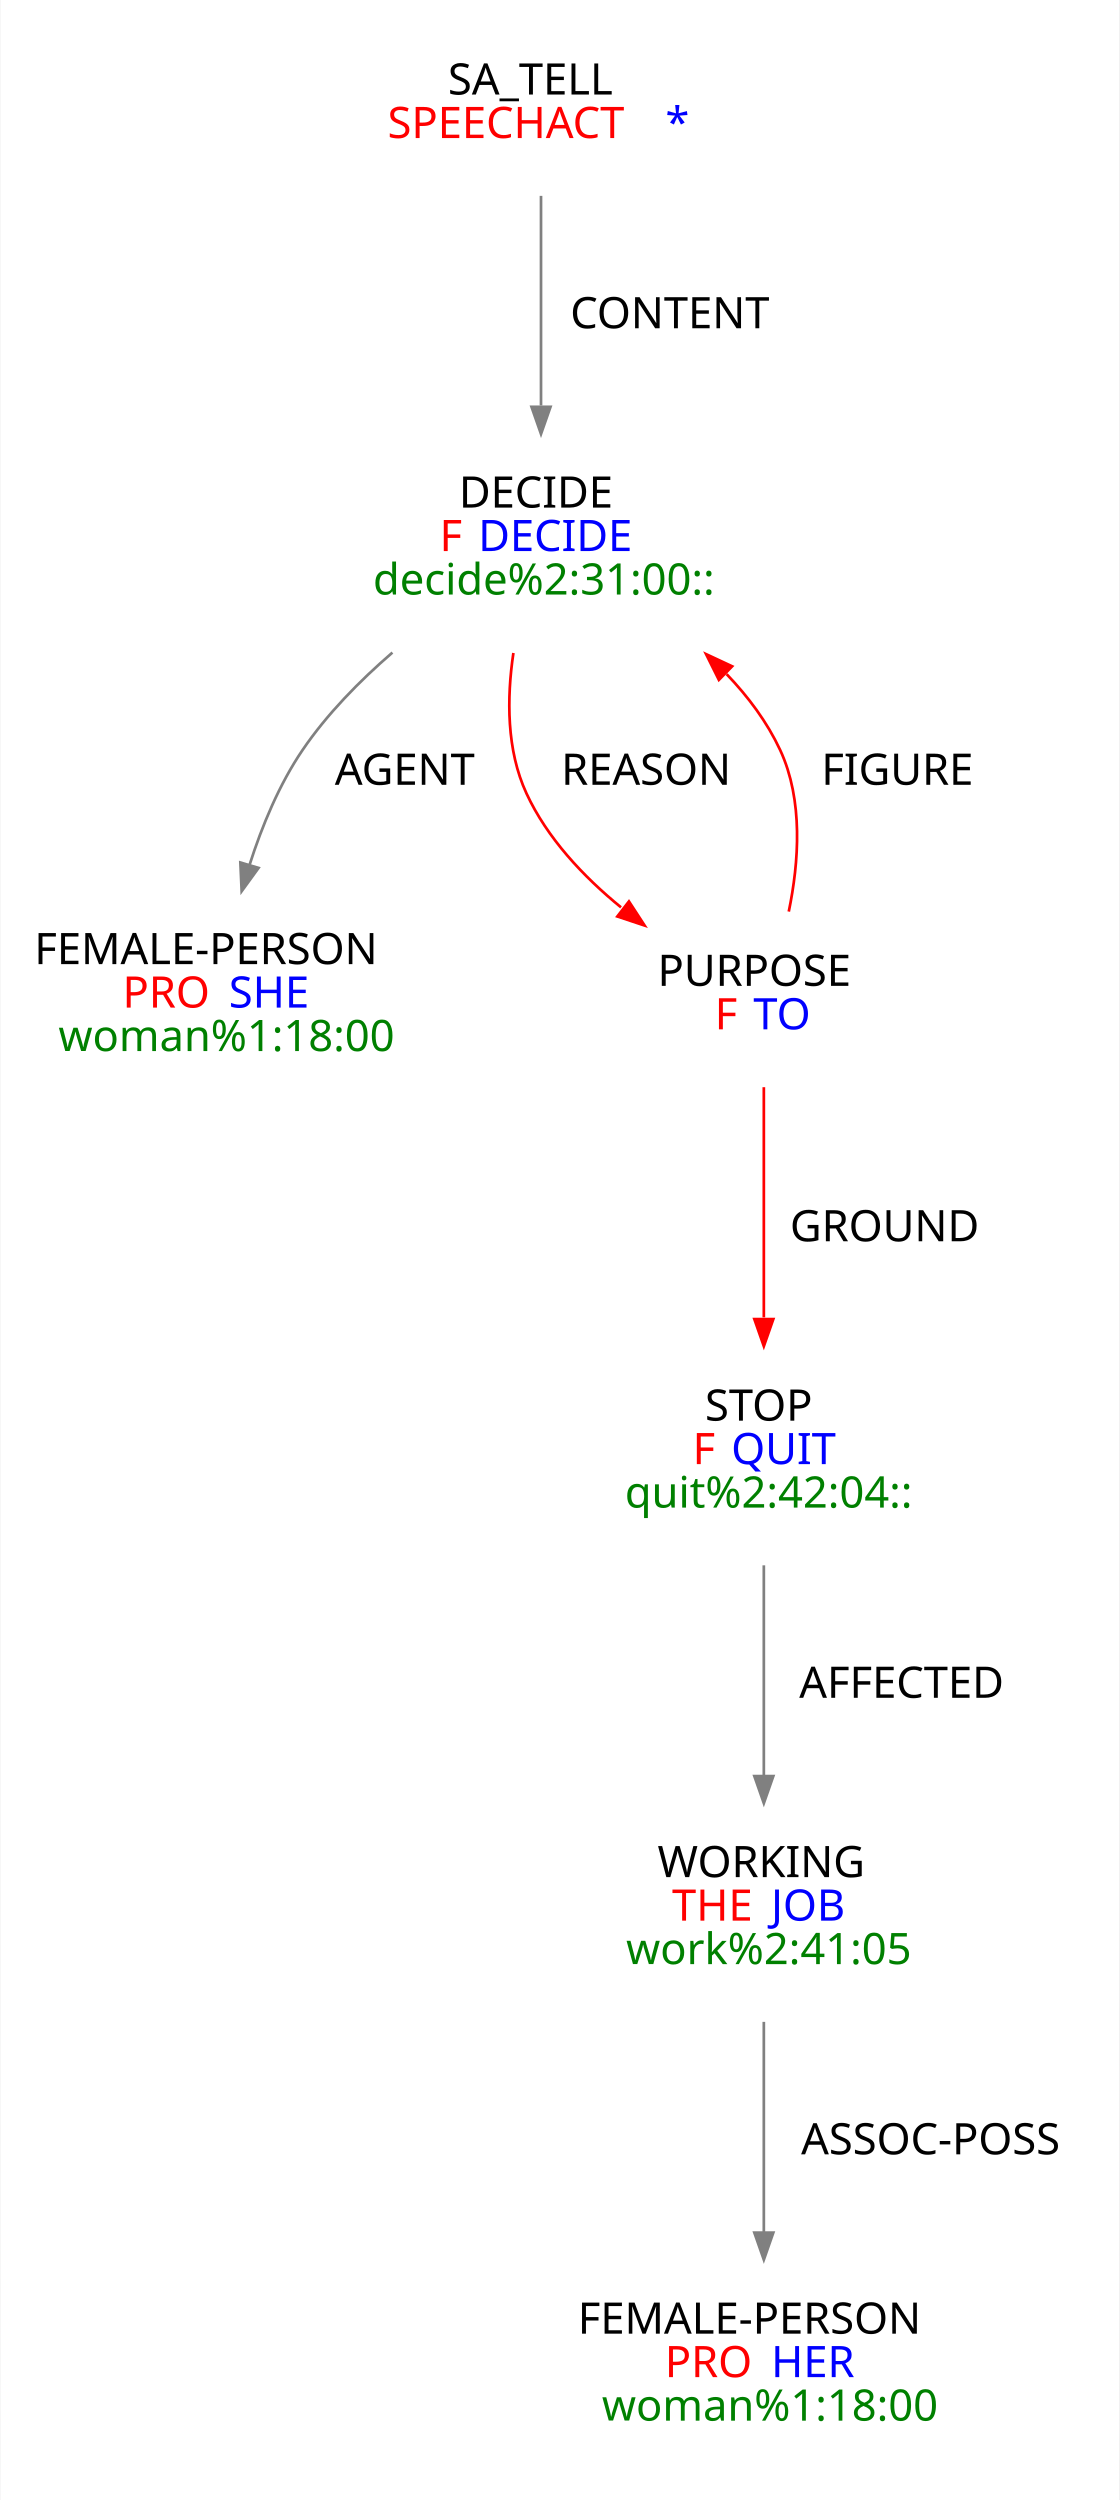
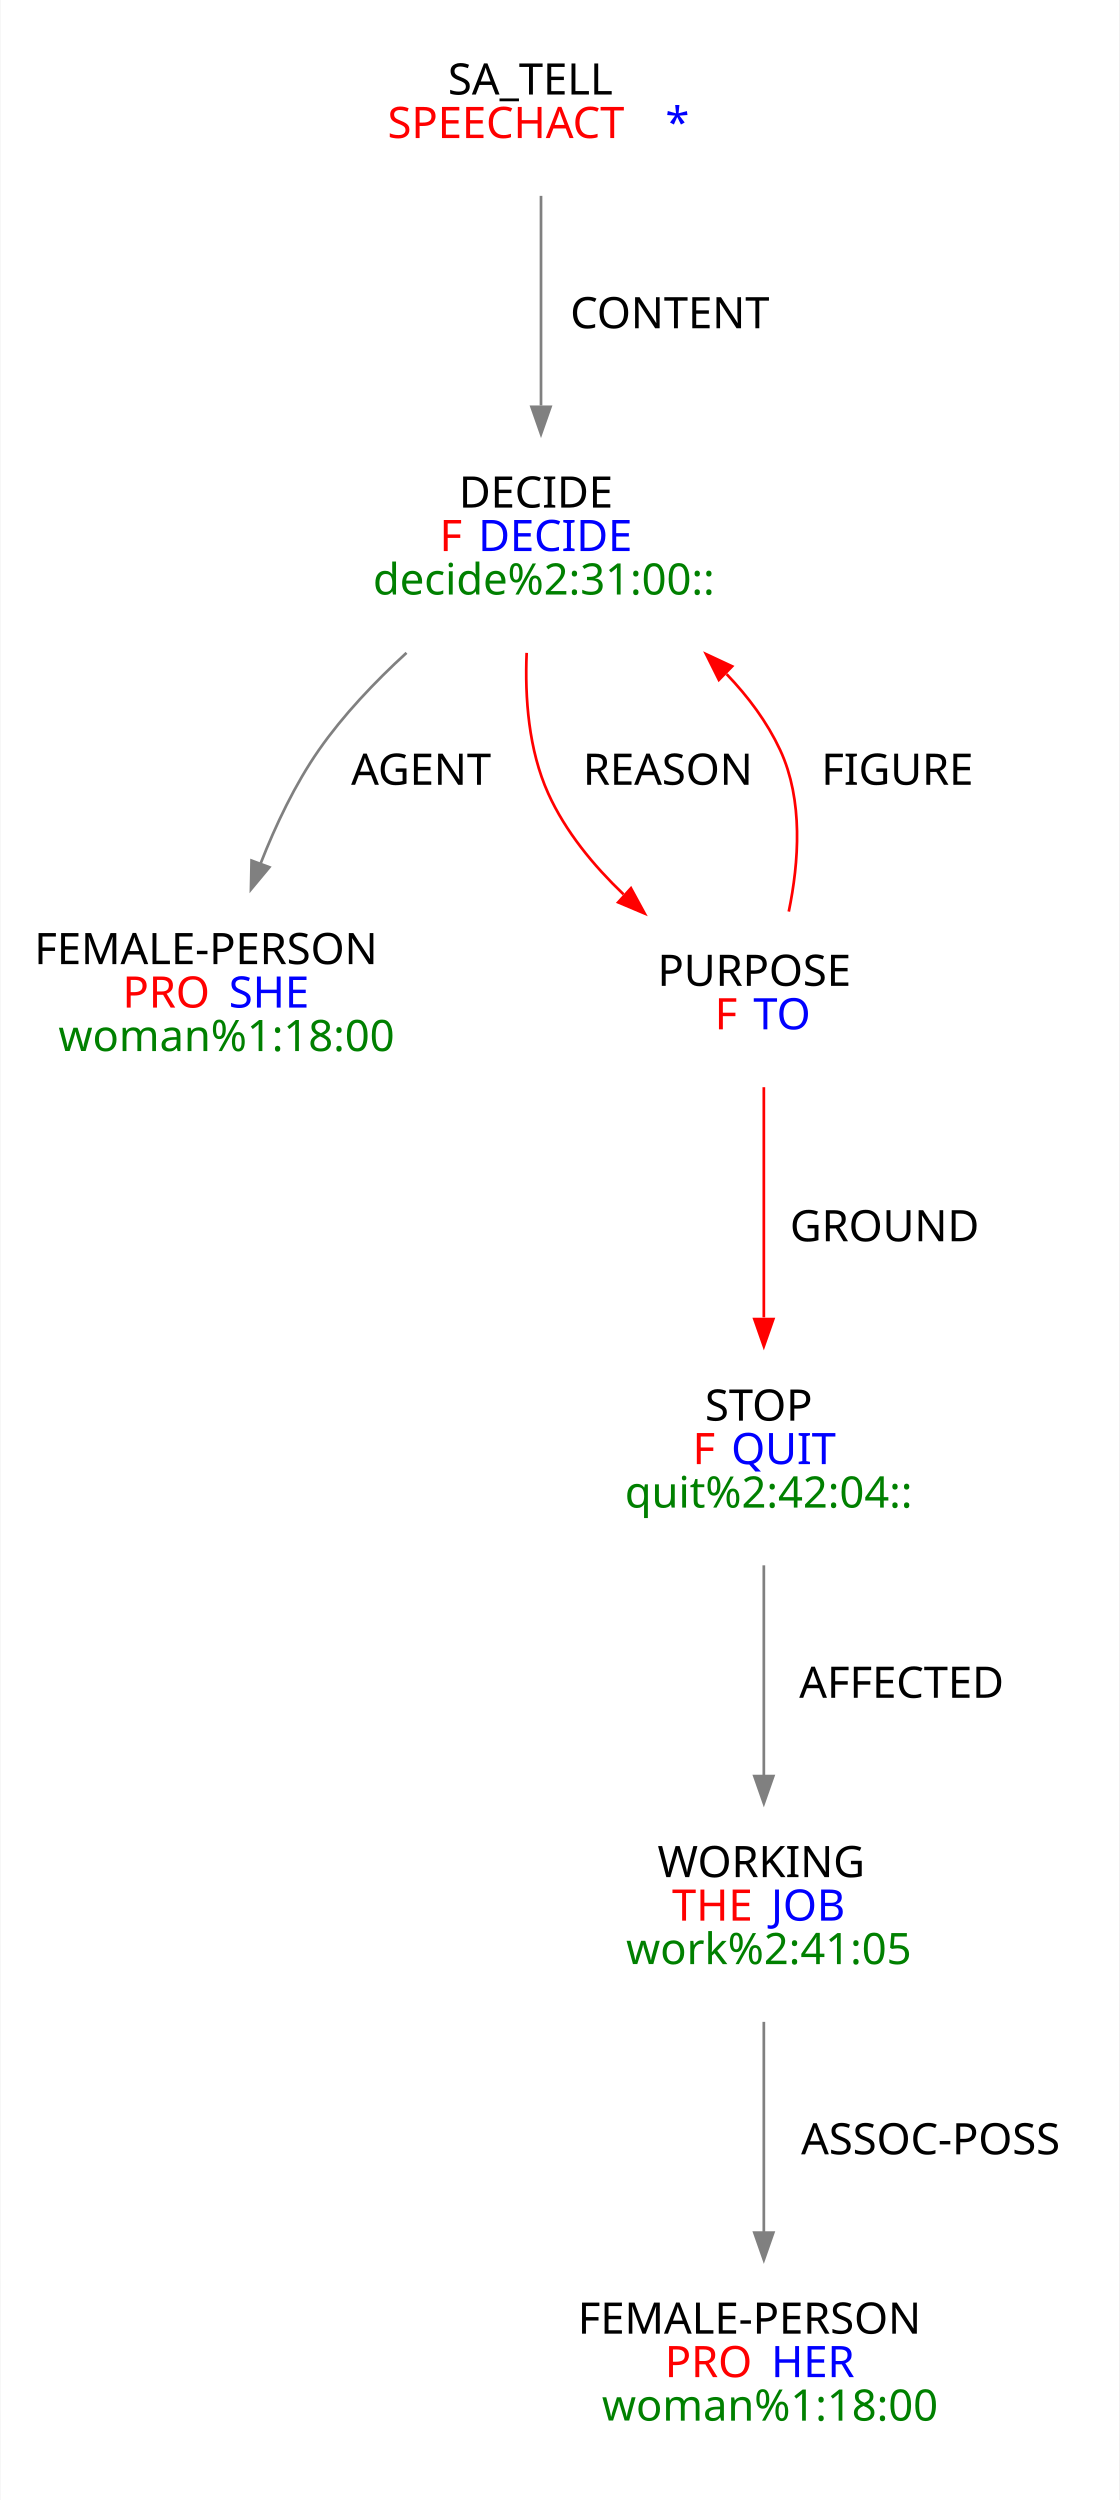
<svg xmlns="http://www.w3.org/2000/svg" xmlns:xlink="http://www.w3.org/1999/xlink" width="206pt" height="460pt" viewBox="0.00 0.00 205.81 460.00">
  <g id="graph0" class="graph" transform="scale(1 1) rotate(0) translate(4 456)">
    <polygon fill="white" stroke="transparent" points="-4,4 -4,-456 201.81,-456 201.81,4 -4,4" />
    <g id="node1" class="node">
      <g id="a_node1">
        <a xlink:href="http://trips.ihmc.us/lexicon/data/ONT::SA_TELL.xml" xlink:title="&lt;font color=&quot;green&quot;&gt;&lt;br /&gt;&lt;/font&gt; &lt;font color=&quot;black&quot;&gt;SA_TELL&lt;/font&gt; &lt;font color=&quot;green&quot;&gt;&lt;br /&gt;&lt;/font&gt; &lt;font color=&quot;red&quot;&gt;SPEECHACT&lt;/font&gt; &lt;font color=&quot;blue&quot;&gt;* &lt;/font&gt; &lt;font color=&quot;green&quot;&gt;&lt;br /&gt; &lt;/font&gt;">
          <text text-anchor="start" x="76.11" y="-438.6" font-family="Work Sans" font-size="8.00"> </text>
          <text text-anchor="start" x="78.33" y="-438.6" font-family="Work Sans" font-size="8.00">SA_TELL</text>
          <text text-anchor="start" x="112.57" y="-438.6" font-family="Work Sans" font-size="8.00"> </text>
          <text text-anchor="start" x="65" y="-430.6" font-family="Work Sans" font-size="8.00"> </text>
          <text text-anchor="start" x="67.22" y="-430.6" font-family="Work Sans" font-size="8.00" fill="red">SPEECHACT</text>
          <text text-anchor="start" x="116.12" y="-430.6" font-family="Work Sans" font-size="8.00"> </text>
          <text text-anchor="start" x="118.34" y="-430.6" font-family="Work Sans" font-size="8.00" fill="blue">* </text>
          <text text-anchor="start" x="123.68" y="-430.6" font-family="Work Sans" font-size="8.00"> </text>
          <text text-anchor="start" x="94.34" y="-422.6" font-family="Work Sans" font-size="8.00" fill="green"> </text>
        </a>
      </g>
    </g>
    <g id="node2" class="node">
      <g id="a_node2">
        <a xlink:href="http://trips.ihmc.us/lexicon/data/ONT::DECIDE.xml" xlink:title="&lt;font color=&quot;green&quot;&gt;&lt;br /&gt;&lt;/font&gt; &lt;font color=&quot;black&quot;&gt;DECIDE&lt;/font&gt; &lt;font color=&quot;green&quot;&gt;&lt;br /&gt;&lt;/font&gt; &lt;font color=&quot;red&quot;&gt;F&lt;/font&gt; &lt;font color=&quot;blue&quot;&gt;DECIDE&lt;/font&gt; &lt;font color=&quot;green&quot;&gt;&lt;br /&gt;&lt;/font&gt; &lt;font color=&quot;green&quot;&gt;decide%2:31:00::&lt;/font&gt; &lt;font color=&quot;green&quot;&gt;&lt;br /&gt; &lt;/font&gt;">
          <text text-anchor="start" x="78.12" y="-362.6" font-family="Work Sans" font-size="8.00"> </text>
          <text text-anchor="start" x="80.34" y="-362.6" font-family="Work Sans" font-size="8.00">DECIDE</text>
          <text text-anchor="start" x="110.56" y="-362.6" font-family="Work Sans" font-size="8.00"> </text>
          <text text-anchor="start" x="74.56" y="-354.6" font-family="Work Sans" font-size="8.00"> </text>
          <text text-anchor="start" x="76.78" y="-354.6" font-family="Work Sans" font-size="8.00" fill="red">F</text>
          <text text-anchor="start" x="81.67" y="-354.6" font-family="Work Sans" font-size="8.00"> </text>
          <text text-anchor="start" x="83.89" y="-354.6" font-family="Work Sans" font-size="8.00" fill="blue">DECIDE</text>
          <text text-anchor="start" x="114.12" y="-354.6" font-family="Work Sans" font-size="8.00"> </text>
          <text text-anchor="start" x="62.32" y="-346.6" font-family="Work Sans" font-size="8.00"> </text>
          <text text-anchor="start" x="64.54" y="-346.6" font-family="Work Sans" font-size="8.00" fill="green">decide%2:31:00::</text>
          <text text-anchor="start" x="126.36" y="-346.6" font-family="Work Sans" font-size="8.00"> </text>
          <text text-anchor="start" x="94.34" y="-338.6" font-family="Work Sans" font-size="8.00" fill="green"> </text>
        </a>
      </g>
    </g>
    <g id="edge3" class="edge">
      <path fill="none" stroke="grey" stroke-width="0.5" d="M95.45,-419.96C95.45,-409.04 95.45,-394.02 95.45,-381.39" />
      <polygon fill="grey" stroke="grey" stroke-width="0.5" points="97.2,-381.14 95.45,-376.14 93.7,-381.14 97.2,-381.14" />
      <text text-anchor="middle" x="119.16" y="-395.6" font-family="Work Sans" font-size="8.00"> CONTENT   </text>
    </g>
    <g id="node3" class="node">
      <g id="a_node3">
        <a xlink:href="http://trips.ihmc.us/lexicon/data/ONT::FEMALE-PERSON.xml" xlink:title="&lt;font color=&quot;green&quot;&gt;&lt;br /&gt;&lt;/font&gt; &lt;font color=&quot;black&quot;&gt;FEMALE-PERSON&lt;/font&gt; &lt;font color=&quot;green&quot;&gt;&lt;br /&gt;&lt;/font&gt; &lt;font color=&quot;red&quot;&gt;PRO&lt;/font&gt; &lt;font color=&quot;blue&quot;&gt;SHE&lt;/font&gt; &lt;font color=&quot;green&quot;&gt;&lt;br /&gt;&lt;/font&gt; &lt;font color=&quot;green&quot;&gt;woman%1:18:00&lt;/font&gt; &lt;font color=&quot;green&quot;&gt;&lt;br /&gt; &lt;/font&gt;">
          <text text-anchor="start" x="0" y="-278.6" font-family="Work Sans" font-size="8.00"> </text>
          <text text-anchor="start" x="2.22" y="-278.6" font-family="Work Sans" font-size="8.00">FEMALE-PERSON</text>
          <text text-anchor="start" x="70.68" y="-278.6" font-family="Work Sans" font-size="8.00"> </text>
          <text text-anchor="start" x="16.22" y="-270.6" font-family="Work Sans" font-size="8.00"> </text>
          <text text-anchor="start" x="18.45" y="-270.6" font-family="Work Sans" font-size="8.00" fill="red">PRO</text>
          <text text-anchor="start" x="35.78" y="-270.6" font-family="Work Sans" font-size="8.00"> </text>
          <text text-anchor="start" x="38.01" y="-270.6" font-family="Work Sans" font-size="8.00" fill="blue">SHE</text>
          <text text-anchor="start" x="54.46" y="-270.6" font-family="Work Sans" font-size="8.00"> </text>
          <text text-anchor="start" x="4.43" y="-262.6" font-family="Work Sans" font-size="8.00"> </text>
          <text text-anchor="start" x="6.65" y="-262.6" font-family="Work Sans" font-size="8.00" fill="green">woman%1:18:00</text>
          <text text-anchor="start" x="66.25" y="-262.6" font-family="Work Sans" font-size="8.00"> </text>
          <text text-anchor="start" x="35.34" y="-254.6" font-family="Work Sans" font-size="8.00" fill="green"> </text>
        </a>
      </g>
    </g>
-     <g id="edge5" class="edge">
-       <path fill="none" stroke="grey" stroke-width="0.5" d="M68.11,-335.93C62.03,-330.68 56.06,-324.59 51.58,-318 47.29,-311.69 44.12,-304.05 41.83,-296.88" />
-       <polygon fill="grey" stroke="grey" stroke-width="0.5" points="43.48,-296.3 40.37,-292.01 40.13,-297.3 43.48,-296.3" />
-       <text text-anchor="middle" x="70.39" y="-311.6" font-family="Work Sans" font-size="8.00"> AGENT   </text>
+     <g id="edge2" class="edge">
+       <path fill="none" stroke="grey" stroke-width="0.5" d="M70.7,-335.88C64.88,-330.55 59.07,-324.44 54.58,-318 50.2,-311.71 46.64,-304.21 43.87,-297.15" />
+       <polygon fill="grey" stroke="grey" stroke-width="0.5" points="45.47,-296.43 42.08,-292.35 42.19,-297.65 45.47,-296.43" />
+       <text text-anchor="middle" x="73.39" y="-311.6" font-family="Work Sans" font-size="8.00"> AGENT   </text>
    </g>
    <g id="node4" class="node">
      <g id="a_node4">
        <a xlink:href="http://trips.ihmc.us/lexicon/data/ONT::PURPOSE.xml" xlink:title="&lt;font color=&quot;green&quot;&gt;&lt;br /&gt;&lt;/font&gt; &lt;font color=&quot;black&quot;&gt;PURPOSE&lt;/font&gt; &lt;font color=&quot;green&quot;&gt;&lt;br /&gt;&lt;/font&gt; &lt;font color=&quot;red&quot;&gt;F&lt;/font&gt; &lt;font color=&quot;blue&quot;&gt;TO&lt;/font&gt; &lt;font color=&quot;green&quot;&gt;&lt;br /&gt; &lt;/font&gt;">
          <text text-anchor="start" x="114.67" y="-274.6" font-family="Work Sans" font-size="8.00"> </text>
          <text text-anchor="start" x="116.89" y="-274.6" font-family="Work Sans" font-size="8.00">PURPOSE</text>
          <text text-anchor="start" x="156.01" y="-274.6" font-family="Work Sans" font-size="8.00"> </text>
          <text text-anchor="start" x="125.19" y="-266.6" font-family="Work Sans" font-size="8.00"> </text>
          <text text-anchor="start" x="127.41" y="-266.6" font-family="Work Sans" font-size="8.00" fill="red">F</text>
          <text text-anchor="start" x="132.3" y="-266.6" font-family="Work Sans" font-size="8.00"> </text>
          <text text-anchor="start" x="134.52" y="-266.6" font-family="Work Sans" font-size="8.00" fill="blue">TO</text>
          <text text-anchor="start" x="145.49" y="-266.6" font-family="Work Sans" font-size="8.00"> </text>
          <text text-anchor="start" x="135.34" y="-258.6" font-family="Work Sans" font-size="8.00" fill="green"> </text>
        </a>
      </g>
    </g>
+     <g id="edge1" class="edge">
+       <path fill="none" stroke="red" stroke-width="0.5" d="M92.81,-335.87C92.46,-327.59 93.17,-317.98 96.78,-310 99.93,-303.03 105.08,-296.75 110.64,-291.44" />
+       <polygon fill="red" stroke="red" stroke-width="0.5" points="112,-292.57 114.53,-287.91 109.65,-289.97 112,-292.57" />
+       <text text-anchor="middle" x="118.79" y="-311.6" font-family="Work Sans" font-size="8.00"> REASON   </text>
+     </g>
    <g id="edge6" class="edge">
-       <path fill="none" stroke="red" stroke-width="0.5" d="M90.37,-335.85C89.14,-327.56 89.09,-317.95 92.78,-310 96.58,-301.79 103.21,-294.73 110.17,-289.05" />
-       <polygon fill="red" stroke="red" stroke-width="0.5" points="111.63,-290.14 114.52,-285.7 109.49,-287.37 111.63,-290.14" />
-       <text text-anchor="middle" x="114.79" y="-311.6" font-family="Work Sans" font-size="8.00"> REASON   </text>
-     </g>
-     <g id="edge2" class="edge">
      <path fill="none" stroke="red" stroke-width="0.5" d="M141.04,-288.27C142.91,-297.31 143.75,-308.77 139.45,-318 137.06,-323.13 133.58,-327.8 129.6,-331.96" />
      <polygon fill="red" stroke="red" stroke-width="0.5" points="128.18,-330.9 125.82,-335.64 130.62,-333.4 128.18,-330.9" />
      <text text-anchor="middle" x="161.01" y="-311.6" font-family="Work Sans" font-size="8.00"> FIGURE   </text>
    </g>
    <g id="node5" class="node">
      <g id="a_node5">
        <a xlink:href="http://trips.ihmc.us/lexicon/data/ONT::STOP.xml" xlink:title="&lt;font color=&quot;green&quot;&gt;&lt;br /&gt;&lt;/font&gt; &lt;font color=&quot;black&quot;&gt;STOP&lt;/font&gt; &lt;font color=&quot;green&quot;&gt;&lt;br /&gt;&lt;/font&gt; &lt;font color=&quot;red&quot;&gt;F&lt;/font&gt; &lt;font color=&quot;blue&quot;&gt;QUIT&lt;/font&gt; &lt;font color=&quot;green&quot;&gt;&lt;br /&gt;&lt;/font&gt; &lt;font color=&quot;green&quot;&gt;quit%2:42:04::&lt;/font&gt; &lt;font color=&quot;green&quot;&gt;&lt;br /&gt; &lt;/font&gt;">
          <text text-anchor="start" x="123.41" y="-194.6" font-family="Work Sans" font-size="8.00"> </text>
          <text text-anchor="start" x="125.63" y="-194.6" font-family="Work Sans" font-size="8.00">STOP</text>
          <text text-anchor="start" x="147.27" y="-194.6" font-family="Work Sans" font-size="8.00"> </text>
          <text text-anchor="start" x="121.12" y="-186.6" font-family="Work Sans" font-size="8.00"> </text>
          <text text-anchor="start" x="123.34" y="-186.6" font-family="Work Sans" font-size="8.00" fill="red">F</text>
          <text text-anchor="start" x="128.23" y="-186.6" font-family="Work Sans" font-size="8.00"> </text>
          <text text-anchor="start" x="130.45" y="-186.6" font-family="Work Sans" font-size="8.00" fill="blue">QUIT</text>
          <text text-anchor="start" x="149.56" y="-186.6" font-family="Work Sans" font-size="8.00"> </text>
          <text text-anchor="start" x="108.65" y="-178.6" font-family="Work Sans" font-size="8.00"> </text>
          <text text-anchor="start" x="110.88" y="-178.6" font-family="Work Sans" font-size="8.00" fill="green">quit%2:42:04::</text>
          <text text-anchor="start" x="162.03" y="-178.6" font-family="Work Sans" font-size="8.00"> </text>
          <text text-anchor="start" x="135.34" y="-170.6" font-family="Work Sans" font-size="8.00" fill="green"> </text>
        </a>
      </g>
    </g>
    <g id="edge4" class="edge">
      <path fill="none" stroke="red" stroke-width="0.5" d="M136.45,-255.96C136.45,-244.12 136.45,-227.38 136.45,-213.6" />
      <polygon fill="red" stroke="red" stroke-width="0.5" points="138.2,-213.29 136.45,-208.29 134.7,-213.29 138.2,-213.29" />
      <text text-anchor="middle" x="158.67" y="-227.6" font-family="Work Sans" font-size="8.00"> GROUND   </text>
    </g>
    <g id="node6" class="node">
      <g id="a_node6">
        <a xlink:href="http://trips.ihmc.us/lexicon/data/ONT::WORKING.xml" xlink:title="&lt;font color=&quot;green&quot;&gt;&lt;br /&gt;&lt;/font&gt; &lt;font color=&quot;black&quot;&gt;WORKING&lt;/font&gt; &lt;font color=&quot;green&quot;&gt;&lt;br /&gt;&lt;/font&gt; &lt;font color=&quot;red&quot;&gt;THE&lt;/font&gt; &lt;font color=&quot;blue&quot;&gt;JOB&lt;/font&gt; &lt;font color=&quot;green&quot;&gt;&lt;br /&gt;&lt;/font&gt; &lt;font color=&quot;green&quot;&gt;work%2:41:05&lt;/font&gt; &lt;font color=&quot;green&quot;&gt;&lt;br /&gt; &lt;/font&gt;">
          <text text-anchor="start" x="114.67" y="-110.6" font-family="Work Sans" font-size="8.00"> </text>
          <text text-anchor="start" x="116.9" y="-110.6" font-family="Work Sans" font-size="8.00">WORKING</text>
          <text text-anchor="start" x="156.01" y="-110.6" font-family="Work Sans" font-size="8.00"> </text>
          <text text-anchor="start" x="117.34" y="-102.6" font-family="Work Sans" font-size="8.00"> </text>
          <text text-anchor="start" x="119.56" y="-102.6" font-family="Work Sans" font-size="8.00" fill="red">THE</text>
          <text text-anchor="start" x="135.56" y="-102.6" font-family="Work Sans" font-size="8.00"> </text>
          <text text-anchor="start" x="137.78" y="-102.6" font-family="Work Sans" font-size="8.00" fill="blue">JOB</text>
          <text text-anchor="start" x="153.34" y="-102.6" font-family="Work Sans" font-size="8.00"> </text>
          <text text-anchor="start" x="108.88" y="-94.6" font-family="Work Sans" font-size="8.00"> </text>
          <text text-anchor="start" x="111.1" y="-94.6" font-family="Work Sans" font-size="8.00" fill="green">work%2:41:05</text>
          <text text-anchor="start" x="161.8" y="-94.6" font-family="Work Sans" font-size="8.00"> </text>
          <text text-anchor="start" x="135.34" y="-86.6" font-family="Work Sans" font-size="8.00" fill="green"> </text>
        </a>
      </g>
    </g>
-     <g id="edge7" class="edge">
+     <g id="edge5" class="edge">
      <path fill="none" stroke="grey" stroke-width="0.5" d="M136.45,-167.98C136.45,-156.47 136.45,-141.68 136.45,-129.33" />
      <polygon fill="grey" stroke="grey" stroke-width="0.5" points="138.2,-129.2 136.45,-124.2 134.7,-129.2 138.2,-129.2" />
      <text text-anchor="middle" x="161.79" y="-143.6" font-family="Work Sans" font-size="8.00"> AFFECTED   </text>
    </g>
    <g id="node7" class="node">
      <g id="a_node7">
        <a xlink:href="http://trips.ihmc.us/lexicon/data/ONT::FEMALE-PERSON.xml" xlink:title="&lt;font color=&quot;green&quot;&gt;&lt;br /&gt;&lt;/font&gt; &lt;font color=&quot;black&quot;&gt;FEMALE-PERSON&lt;/font&gt; &lt;font color=&quot;green&quot;&gt;&lt;br /&gt;&lt;/font&gt; &lt;font color=&quot;red&quot;&gt;PRO&lt;/font&gt; &lt;font color=&quot;blue&quot;&gt;HER&lt;/font&gt; &lt;font color=&quot;green&quot;&gt;&lt;br /&gt;&lt;/font&gt; &lt;font color=&quot;green&quot;&gt;woman%1:18:00&lt;/font&gt; &lt;font color=&quot;green&quot;&gt;&lt;br /&gt; &lt;/font&gt;">
          <text text-anchor="start" x="100" y="-26.6" font-family="Work Sans" font-size="8.00"> </text>
          <text text-anchor="start" x="102.22" y="-26.6" font-family="Work Sans" font-size="8.00">FEMALE-PERSON</text>
          <text text-anchor="start" x="170.68" y="-26.6" font-family="Work Sans" font-size="8.00"> </text>
          <text text-anchor="start" x="116" y="-18.6" font-family="Work Sans" font-size="8.00"> </text>
          <text text-anchor="start" x="118.23" y="-18.6" font-family="Work Sans" font-size="8.00" fill="red">PRO</text>
          <text text-anchor="start" x="135.56" y="-18.6" font-family="Work Sans" font-size="8.00"> </text>
          <text text-anchor="start" x="137.79" y="-18.6" font-family="Work Sans" font-size="8.00" fill="blue">HER</text>
          <text text-anchor="start" x="154.68" y="-18.6" font-family="Work Sans" font-size="8.00"> </text>
          <text text-anchor="start" x="104.43" y="-10.6" font-family="Work Sans" font-size="8.00"> </text>
          <text text-anchor="start" x="106.65" y="-10.6" font-family="Work Sans" font-size="8.00" fill="green">woman%1:18:00</text>
          <text text-anchor="start" x="166.25" y="-10.6" font-family="Work Sans" font-size="8.00"> </text>
          <text text-anchor="start" x="135.34" y="-2.6" font-family="Work Sans" font-size="8.00" fill="green"> </text>
        </a>
      </g>
    </g>
-     <g id="edge1" class="edge">
+     <g id="edge7" class="edge">
      <path fill="none" stroke="grey" stroke-width="0.5" d="M136.45,-83.98C136.45,-72.47 136.45,-57.68 136.45,-45.33" />
      <polygon fill="grey" stroke="grey" stroke-width="0.5" points="138.2,-45.2 136.45,-40.2 134.7,-45.2 138.2,-45.2" />
      <text text-anchor="middle" x="167.13" y="-59.6" font-family="Work Sans" font-size="8.00"> ASSOC-POSS   </text>
    </g>
  </g>
</svg>
